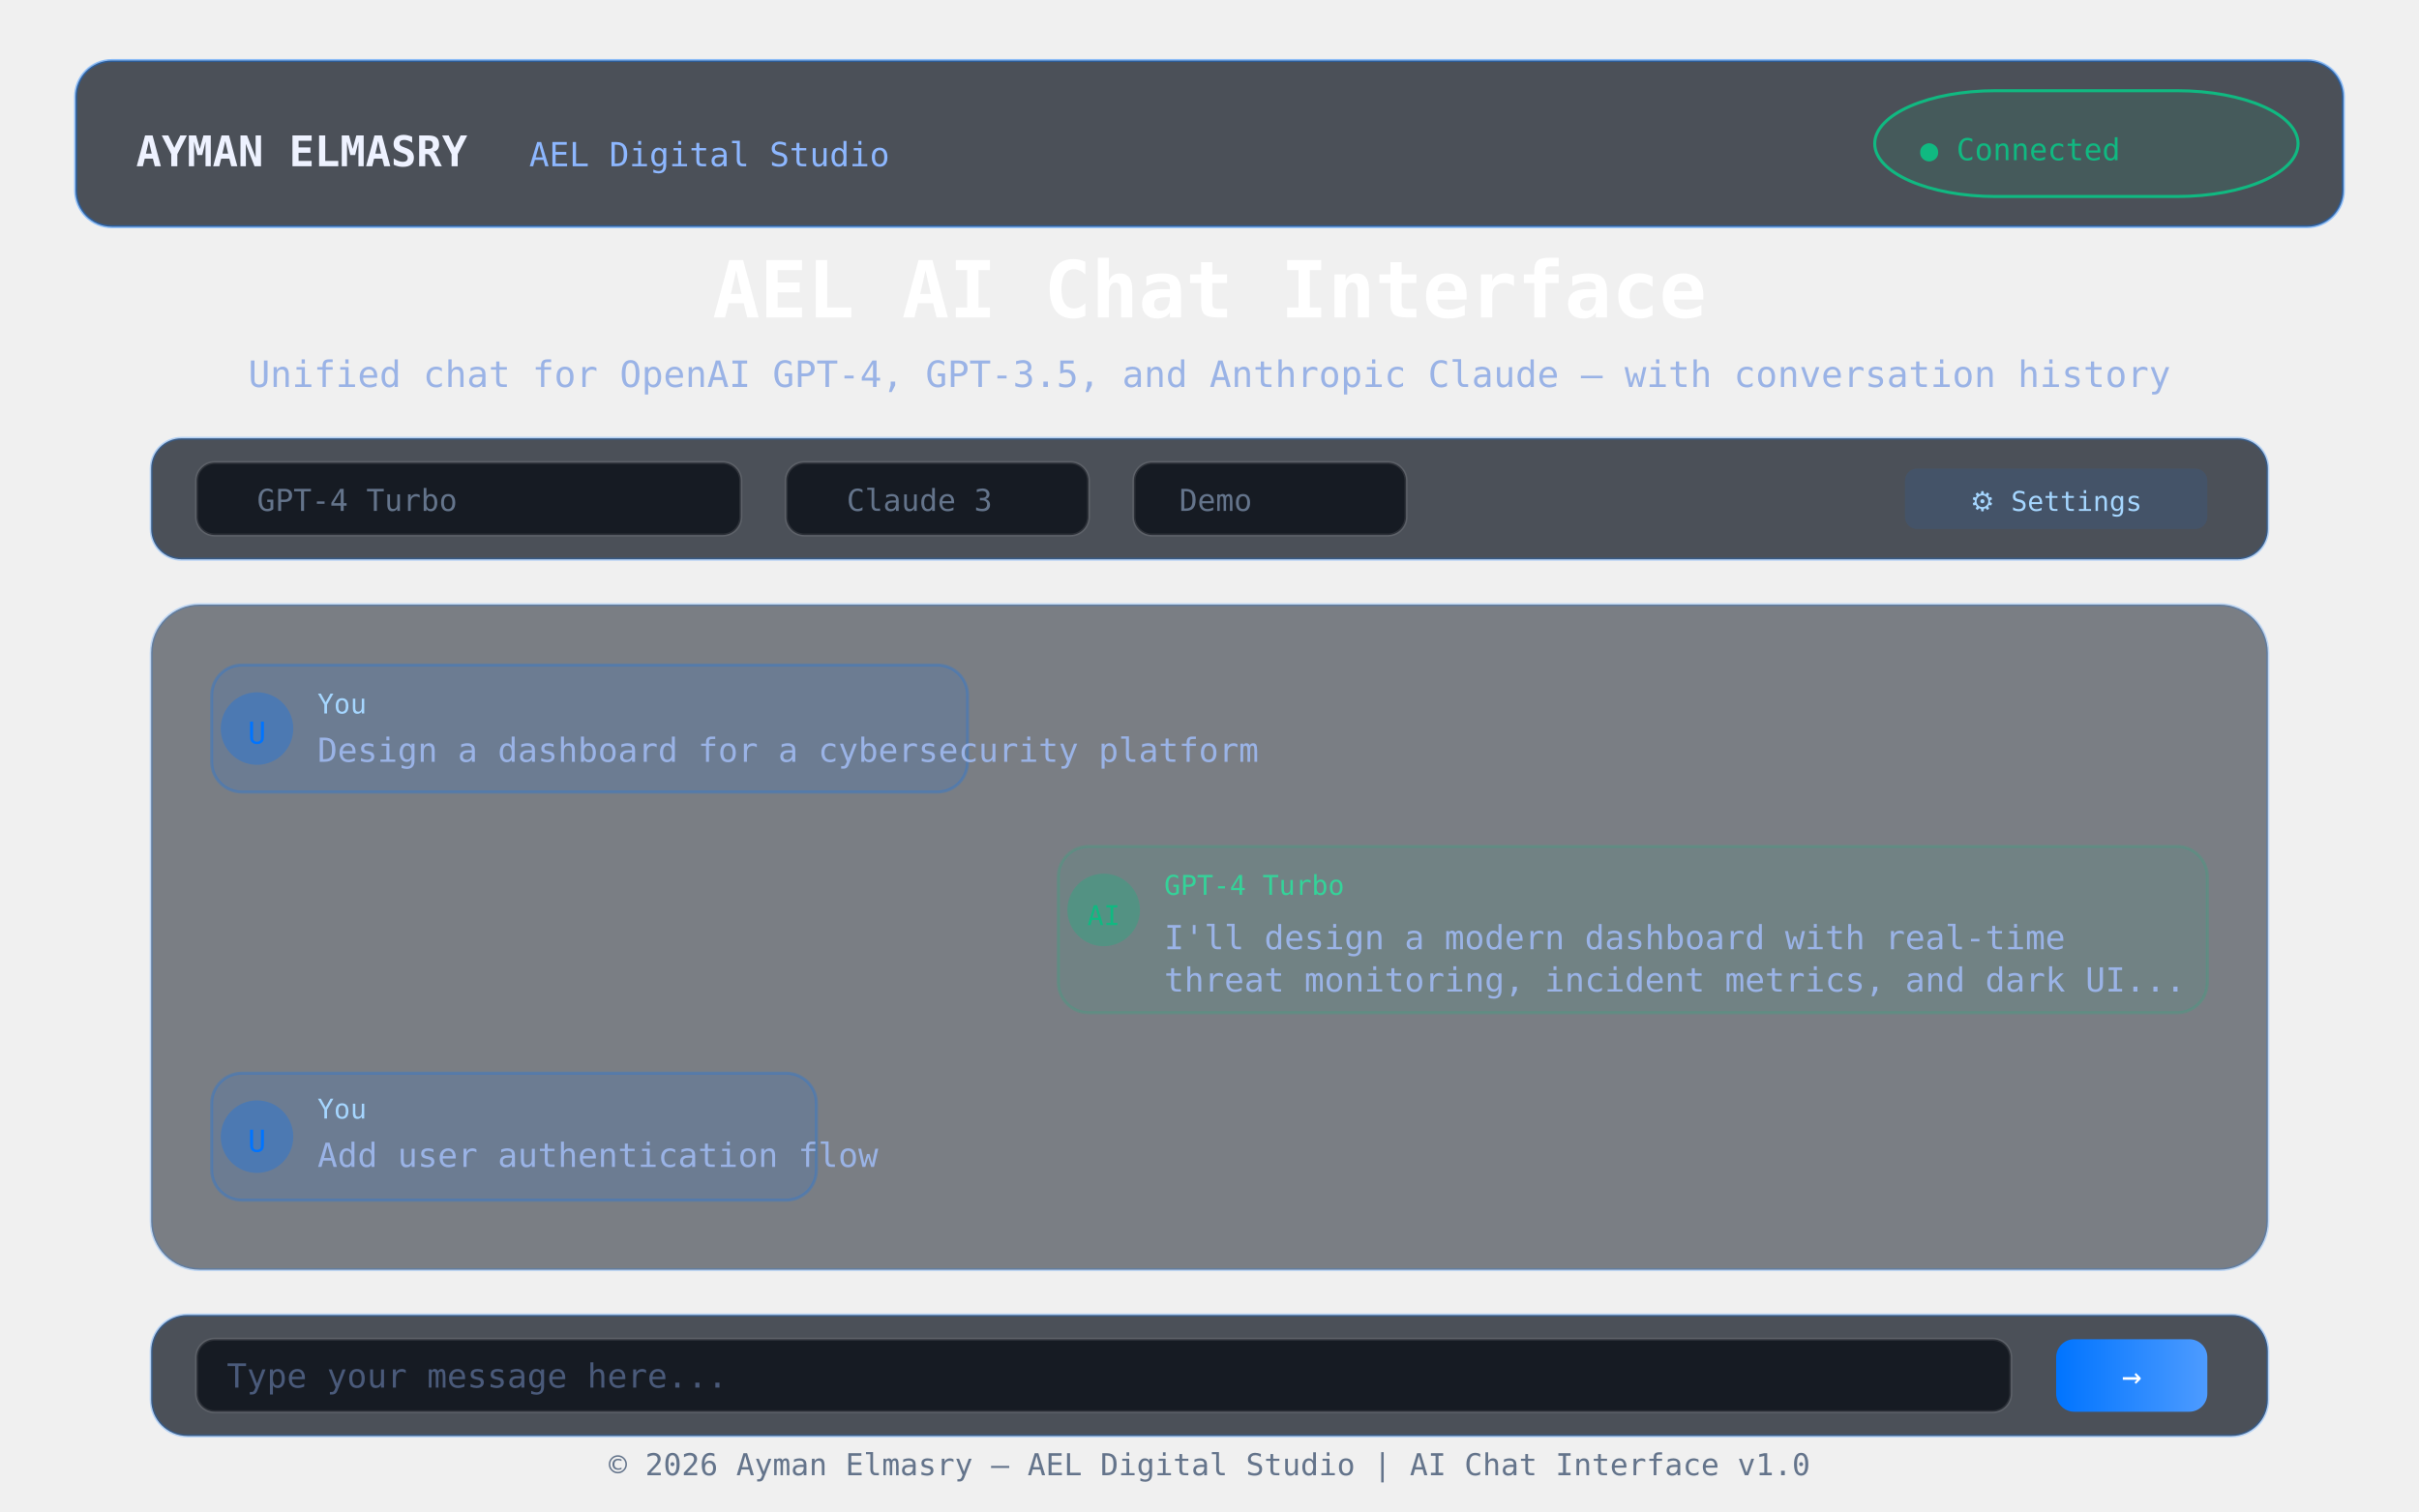
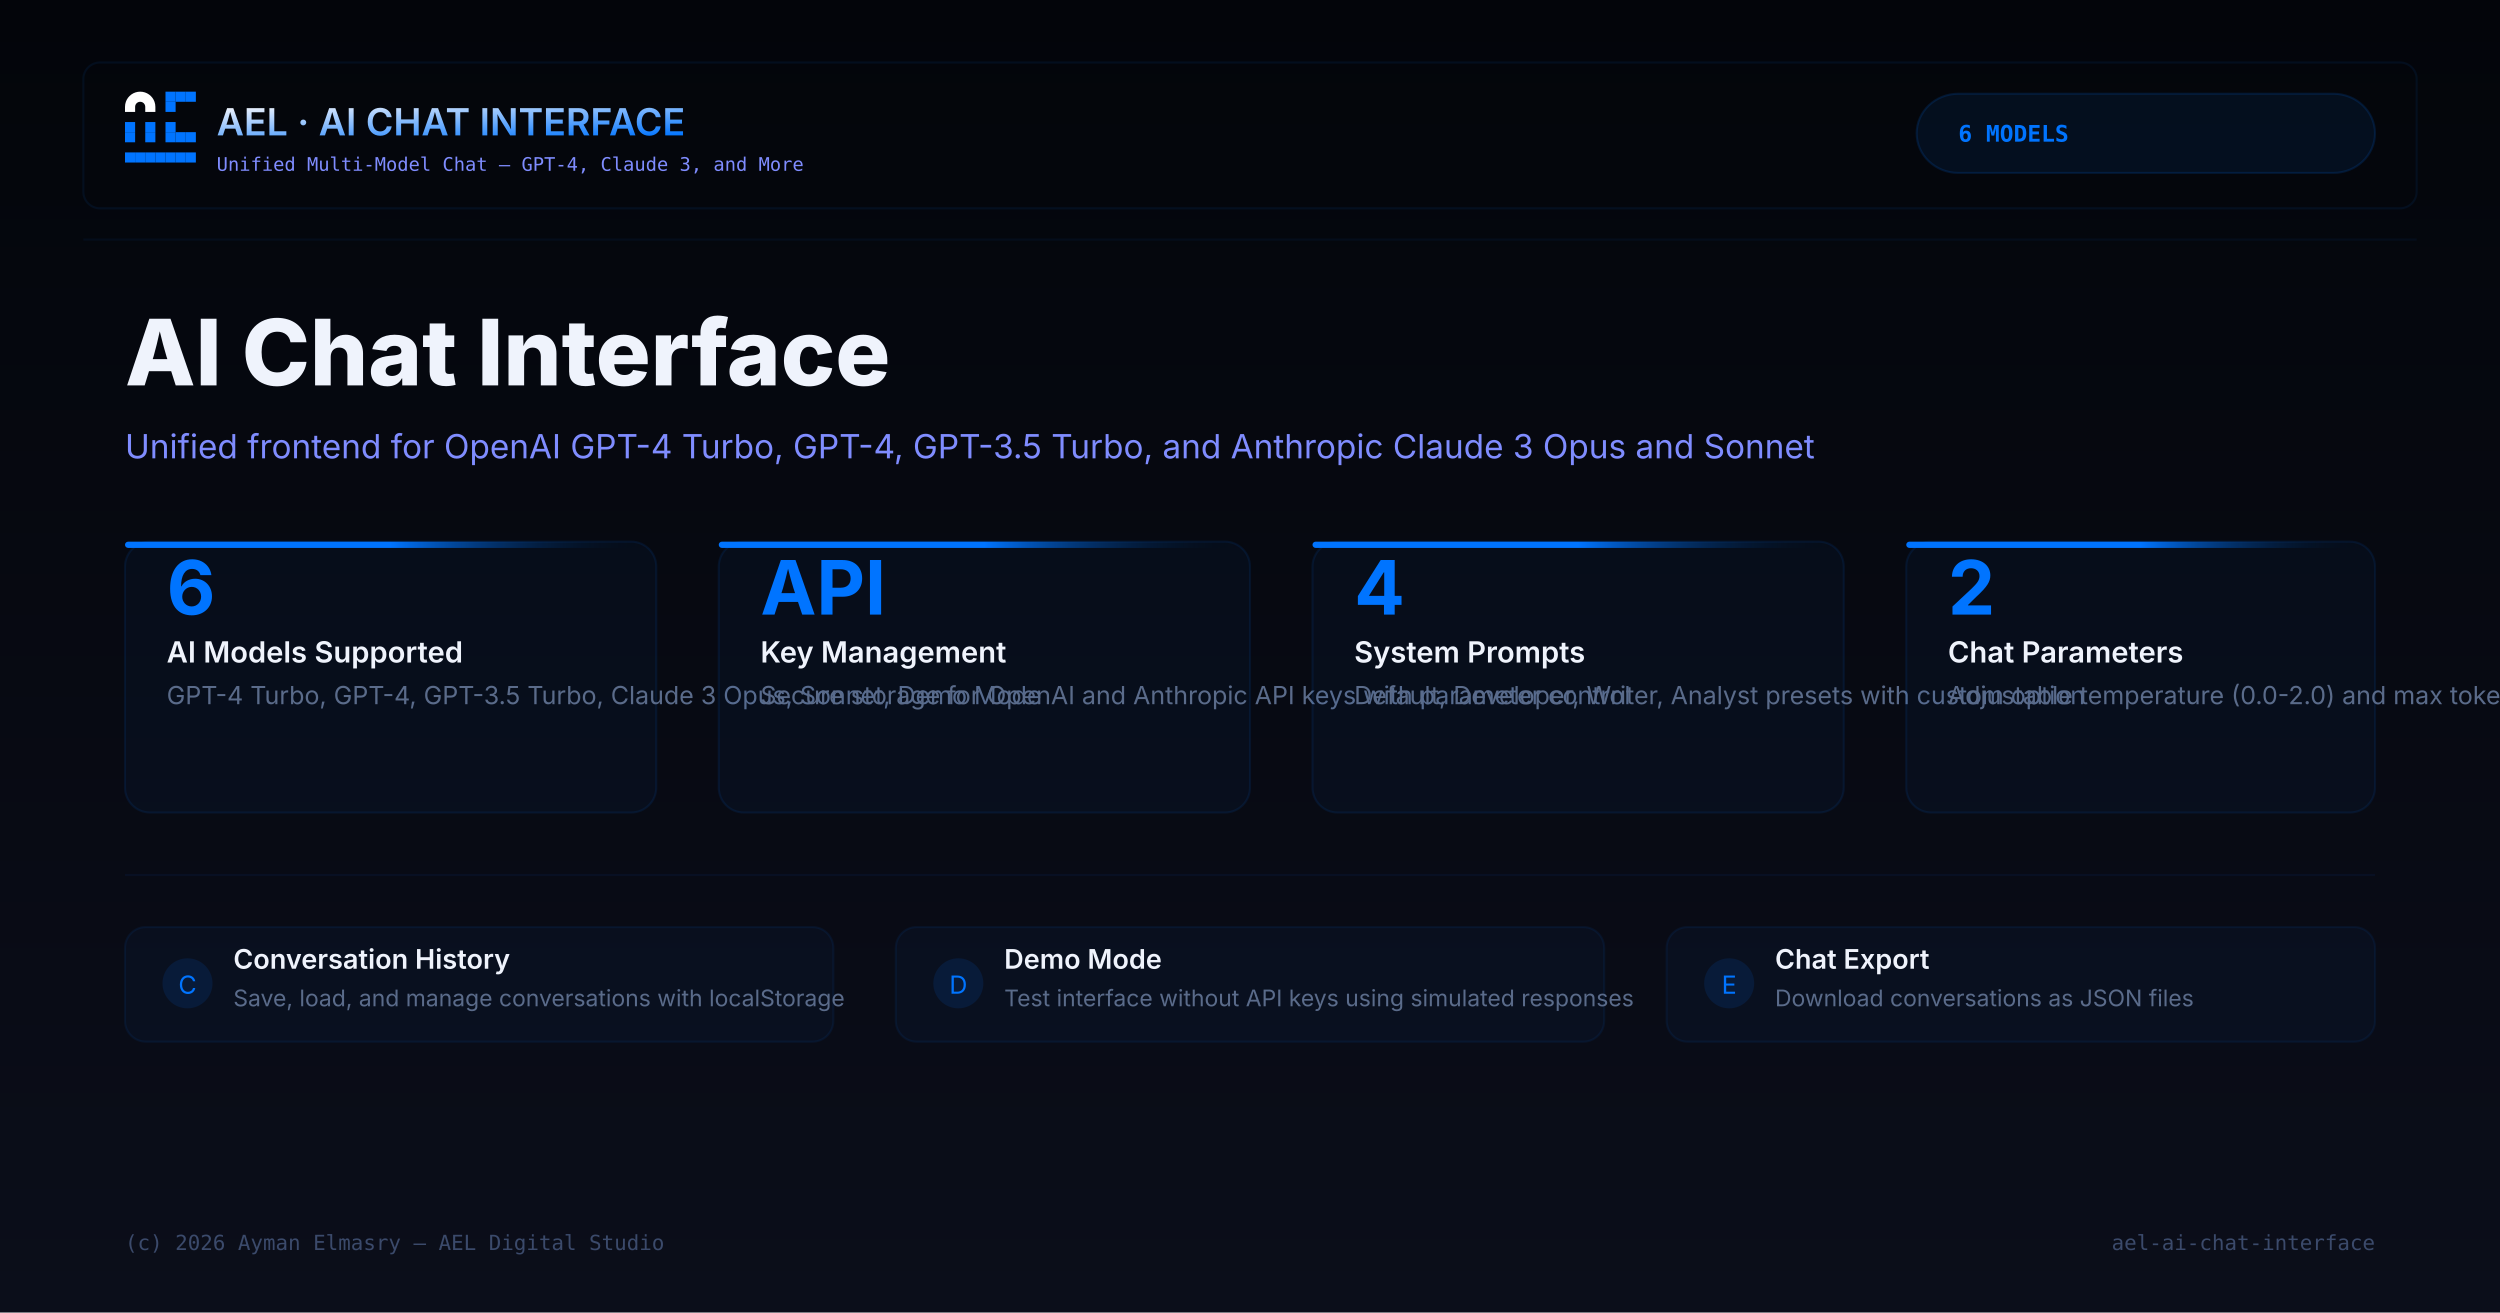
- <svg xmlns="http://www.w3.org/2000/svg" viewBox="0 0 800 500" style="background:radial-gradient(circle at 20% 30%,#030712,#000)">
+ <svg xmlns="http://www.w3.org/2000/svg" width="1200" height="630" viewBox="0 0 1200 630">
  <defs>
-     <linearGradient id="g1" x1="0%" y1="0%" x2="100%" y2="0%">
+     <linearGradient id="bg" x1="0" y1="0" x2="0" y2="1">
+       <stop offset="0%" stop-color="#03050A" />
+       <stop offset="100%" stop-color="#0B0E1A" />
+     </linearGradient>
+     <linearGradient id="brand" x1="0" y1="0" x2="1" y2="1">
+       <stop offset="0%" stop-color="#EFF3FC" />
+       <stop offset="100%" stop-color="#0074FF" />
+     </linearGradient>
+     <linearGradient id="lineGlow" x1="0" y1="0" x2="1" y2="0">
      <stop offset="0%" stop-color="#0074FF" />
-       <stop offset="100%" stop-color="#4D9BFF" />
+       <stop offset="50%" stop-color="#0074FF" />
+       <stop offset="100%" stop-color="transparent" />
+     </linearGradient>
+     <linearGradient id="msgUser" x1="0" y1="0" x2="1" y2="0">
+       <stop offset="0%" stop-color="rgba(0,116,255,0.10)" />
+       <stop offset="100%" stop-color="rgba(0,116,255,0.04)" />
+     </linearGradient>
+     <linearGradient id="msgAI" x1="0" y1="0" x2="1" y2="0">
+       <stop offset="0%" stop-color="rgba(16,185,129,0.10)" />
+       <stop offset="100%" stop-color="rgba(16,185,129,0.04)" />
    </linearGradient>
  </defs>
-   <rect x="0" y="0" width="800" height="500" fill="none" />
-   <rect x="25" y="20" width="750" height="55" rx="12" fill="rgba(5,12,24,.7)" stroke="rgba(0,116,255,.4)" stroke-width="1" />
-   <text x="45" y="55" fill="#eef2ff" font-family="monospace" font-size="14" font-weight="bold">AYMAN ELMASRY</text>
-   <text x="175" y="55" fill="#8db7ff" font-family="monospace" font-size="11">AEL Digital Studio</text>
-   <rect x="620" y="30" width="140" height="35" rx="40" fill="rgba(16,185,129,.1)" stroke="#10b981" stroke-width="1" />
-   <text x="635" y="53" fill="#10b981" font-family="monospace" font-size="10">● Connected</text>
-   <text x="400" y="105" fill="#fff" font-family="monospace" font-size="26" font-weight="bold" text-anchor="middle">AEL AI Chat Interface</text>
-   <text x="400" y="128" fill="#9ab3e6" font-family="monospace" font-size="12" text-anchor="middle">Unified chat for OpenAI GPT-4, GPT-3.5, and Anthropic Claude — with conversation history</text>
-   <rect x="50" y="145" width="700" height="40" rx="10" fill="rgba(5,12,24,.7)" stroke="rgba(0,116,255,.25)" stroke-width="1" />
-   <rect x="65" y="153" width="180" height="24" rx="6" fill="rgba(1,5,14,.7)" stroke="rgba(255,255,255,.1)" stroke-width="1" />
-   <text x="85" y="169" fill="#64748b" font-family="monospace" font-size="10">GPT-4 Turbo</text>
-   <rect x="260" y="153" width="100" height="24" rx="6" fill="rgba(1,5,14,.7)" stroke="rgba(255,255,255,.1)" stroke-width="1" />
-   <text x="280" y="169" fill="#64748b" font-family="monospace" font-size="10">Claude 3</text>
-   <rect x="375" y="153" width="90" height="24" rx="6" fill="rgba(1,5,14,.7)" stroke="rgba(255,255,255,.1)" stroke-width="1" />
-   <text x="390" y="169" fill="#64748b" font-family="monospace" font-size="10">Demo</text>
-   <rect x="630" y="155" width="100" height="20" rx="4" fill="rgba(0,116,255,.1)" />
-   <text x="680" y="169" fill="#a5d6ff" font-family="monospace" font-size="9" text-anchor="middle">⚙️ Settings</text>
-   <rect x="50" y="200" width="700" height="220" rx="16" fill="rgba(5,12,24,.5)" stroke="rgba(0,116,255,.2)" stroke-width="1" />
-   <rect x="70" y="220" width="250" height="42" rx="10" fill="rgba(0,116,255,.12)" stroke="rgba(0,116,255,.25)" stroke-width="1" />
-   <circle cx="85" cy="241" r="12" fill="rgba(0,116,255,.3)" />
-   <text x="85" y="246" fill="#0074FF" font-family="monospace" font-size="10" text-anchor="middle">U</text>
-   <text x="105" y="236" fill="#a5d6ff" font-family="monospace" font-size="9">You</text>
-   <text x="105" y="252" fill="#9ab3e6" font-family="monospace" font-size="11">Design a dashboard for a cybersecurity platform</text>
-   <rect x="350" y="280" width="380" height="55" rx="10" fill="rgba(16,185,129,.08)" stroke="rgba(16,185,129,.2)" stroke-width="1" />
-   <circle cx="365" cy="301" r="12" fill="rgba(16,185,129,.3)" />
-   <text x="365" y="306" fill="#10b981" font-family="monospace" font-size="9" text-anchor="middle">AI</text>
-   <text x="385" y="296" fill="#34d399" font-family="monospace" font-size="9">GPT-4 Turbo</text>
-   <text x="385" y="314" fill="#9ab3e6" font-family="monospace" font-size="11">I'll design a modern dashboard with real-time</text>
-   <text x="385" y="328" fill="#9ab3e6" font-family="monospace" font-size="11">threat monitoring, incident metrics, and dark UI...</text>
-   <rect x="70" y="355" width="200" height="42" rx="10" fill="rgba(0,116,255,.12)" stroke="rgba(0,116,255,.25)" stroke-width="1" />
-   <circle cx="85" cy="376" r="12" fill="rgba(0,116,255,.3)" />
-   <text x="85" y="381" fill="#0074FF" font-family="monospace" font-size="10" text-anchor="middle">U</text>
-   <text x="105" y="370" fill="#a5d6ff" font-family="monospace" font-size="9">You</text>
-   <text x="105" y="386" fill="#9ab3e6" font-family="monospace" font-size="11">Add user authentication flow</text>
-   <rect x="50" y="435" width="700" height="40" rx="12" fill="rgba(5,12,24,.7)" stroke="rgba(0,116,255,.25)" stroke-width="1" />
-   <rect x="65" y="443" width="600" height="24" rx="6" fill="rgba(1,5,14,.7)" stroke="rgba(255,255,255,.1)" stroke-width="1" />
-   <text x="75" y="459" fill="#4a5a7a" font-family="monospace" font-size="11">Type your message here...</text>
-   <rect x="680" y="443" width="50" height="24" rx="6" fill="url(#g1)" />
-   <text x="705" y="459" fill="#fff" font-family="monospace" font-size="11" text-anchor="middle">→</text>
-   <rect x="50" y="455" width="700" height="20" rx="0" fill="none" />
-   <text x="400" y="488" fill="#64748b" font-family="monospace" font-size="10" text-anchor="middle">© 2026 Ayman Elmasry — AEL Digital Studio | AI Chat Interface v1.0</text>
+   <rect width="1200" height="630" fill="url(#bg)" />
+   <rect x="40" y="30" width="1120" height="70" rx="8" fill="none" stroke="rgba(0,116,255,0.08)" stroke-width="1" />
+   <g transform="translate(60,44) scale(0.15)">
+     <path d="m97.19,48.59v16.2h-32.4v-16.2c0-8.94-7.25-16.2-16.2-16.2s-16.2,7.25-16.2,16.2v16.2H0v-16.2c0-5.68.98-11.13,2.76-16.2C9.44,13.52,27.44,0,48.59,0s39.16,13.52,45.83,32.4c1.79,5.07,2.76,10.52,2.76,16.2Z" fill="#ffffff" />
+     <rect y="97.19" width="32.4" height="32.4" fill="#0074FF" />
+     <rect x="64.79" y="97.19" width="32.4" height="32.4" fill="#0074FF" />
+     <rect x="64.79" y="129.58" width="32.4" height="32.4" fill="#0074FF" />
+     <rect y="129.58" width="32.4" height="32.4" fill="#0074FF" />
+     <rect x="129.58" y="97.19" width="32.4" height="32.4" fill="#0074FF" />
+     <rect x="161.98" y="129.58" width="32.4" height="32.4" fill="#0074FF" />
+     <rect x="194.38" y="129.58" width="32.4" height="32.4" fill="#0074FF" />
+     <rect x="129.58" y="129.58" width="32.4" height="32.4" fill="#0074FF" />
+     <rect x="129.58" width="32.4" height="32.4" fill="#0074FF" />
+     <rect x="161.98" width="32.4" height="32.4" fill="#0074FF" />
+     <rect x="194.38" width="32.4" height="32.4" fill="#0074FF" />
+     <rect x="129.58" y="32.4" width="32.4" height="32.4" fill="#0074FF" />
+     <rect y="194.38" width="32.4" height="32.4" fill="#0074FF" />
+     <rect x="32.4" y="194.38" width="32.4" height="32.4" fill="#0074FF" />
+     <rect x="64.79" y="194.38" width="32.4" height="32.4" fill="#0074FF" />
+     <rect x="97.19" y="194.38" width="32.4" height="32.4" fill="#0074FF" />
+     <rect x="129.58" y="194.38" width="32.4" height="32.4" fill="#0074FF" />
+     <rect x="161.98" y="194.38" width="32.4" height="32.4" fill="#0074FF" />
+     <rect x="194.38" y="194.38" width="32.4" height="32.4" fill="#0074FF" />
+   </g>
+   <text x="104" y="65" font-family="Inter,sans-serif" font-weight="600" font-size="18" fill="url(#brand)">AEL · AI CHAT INTERFACE</text>
+   <text x="104" y="82" font-family="'Jetbrains Mono',monospace" font-size="9" fill="#7F8CFF">Unified Multi-Model Chat — GPT-4, Claude 3, and More</text>
+   <rect x="920" y="45" width="220" height="38" rx="20" fill="rgba(0,116,255,0.08)" stroke="rgba(0,116,255,0.15)" stroke-width="1" />
+   <text x="940" y="68" font-family="'Jetbrains Mono',monospace" font-size="11" fill="#0074FF" font-weight="600">6 MODELS</text>
+   <line x1="40" y1="115" x2="1160" y2="115" stroke="rgba(0,116,255,0.06)" stroke-width="1" />
+   <text x="60" y="185" font-family="Inter,sans-serif" font-weight="800" font-size="44" fill="#EFF3FC">AI Chat Interface</text>
+   <text x="60" y="220" font-family="Inter,sans-serif" font-weight="400" font-size="16" fill="#7F8CFF">Unified frontend for OpenAI GPT-4 Turbo, GPT-4, GPT-3.5 Turbo, and Anthropic Claude 3 Opus and Sonnet</text>
+   <rect x="60" y="260" width="255" height="130" rx="12" fill="rgba(0,116,255,0.04)" stroke="rgba(0,116,255,0.10)" stroke-width="1" />
+   <rect x="60" y="260" width="255" height="3" rx="1.5" fill="url(#lineGlow)" />
+   <text x="80" y="295" font-family="Inter,sans-serif" font-weight="700" font-size="36" fill="#0074FF">6</text>
+   <text x="80" y="318" font-family="Inter,sans-serif" font-weight="600" font-size="14" fill="#EFF3FC">AI Models Supported</text>
+   <text x="80" y="338" font-family="Inter,sans-serif" font-weight="400" font-size="12" fill="#5A6B8A">GPT-4 Turbo, GPT-4, GPT-3.5 Turbo, Claude 3 Opus, Sonnet, Demo Mode</text>
+   <rect x="345" y="260" width="255" height="130" rx="12" fill="rgba(0,116,255,0.04)" stroke="rgba(0,116,255,0.10)" stroke-width="1" />
+   <rect x="345" y="260" width="255" height="3" rx="1.5" fill="url(#lineGlow)" />
+   <text x="365" y="295" font-family="Inter,sans-serif" font-weight="700" font-size="36" fill="#0074FF">API</text>
+   <text x="365" y="318" font-family="Inter,sans-serif" font-weight="600" font-size="14" fill="#EFF3FC">Key Management</text>
+   <text x="365" y="338" font-family="Inter,sans-serif" font-weight="400" font-size="12" fill="#5A6B8A">Secure storage for OpenAI and Anthropic API keys with parameter control</text>
+   <rect x="630" y="260" width="255" height="130" rx="12" fill="rgba(0,116,255,0.04)" stroke="rgba(0,116,255,0.10)" stroke-width="1" />
+   <rect x="630" y="260" width="255" height="3" rx="1.5" fill="url(#lineGlow)" />
+   <text x="650" y="295" font-family="Inter,sans-serif" font-weight="700" font-size="36" fill="#0074FF">4</text>
+   <text x="650" y="318" font-family="Inter,sans-serif" font-weight="600" font-size="14" fill="#EFF3FC">System Prompts</text>
+   <text x="650" y="338" font-family="Inter,sans-serif" font-weight="400" font-size="12" fill="#5A6B8A">Default, Developer, Writer, Analyst presets with custom option</text>
+   <rect x="915" y="260" width="225" height="130" rx="12" fill="rgba(0,116,255,0.04)" stroke="rgba(0,116,255,0.10)" stroke-width="1" />
+   <rect x="915" y="260" width="225" height="3" rx="1.5" fill="url(#lineGlow)" />
+   <text x="935" y="295" font-family="Inter,sans-serif" font-weight="700" font-size="36" fill="#0074FF">2</text>
+   <text x="935" y="318" font-family="Inter,sans-serif" font-weight="600" font-size="14" fill="#EFF3FC">Chat Parameters</text>
+   <text x="935" y="338" font-family="Inter,sans-serif" font-weight="400" font-size="12" fill="#5A6B8A">Adjustable temperature (0.0-2.0) and max tokens (100-4096)</text>
+   <line x1="60" y1="420" x2="1140" y2="420" stroke="rgba(0,116,255,0.06)" stroke-width="1" />
+   <rect x="60" y="445" width="340" height="55" rx="10" fill="rgba(0,116,255,0.04)" stroke="rgba(0,116,255,0.08)" stroke-width="1" />
+   <circle cx="90" cy="472" r="12" fill="rgba(0,116,255,0.12)" />
+   <text x="90" y="477" font-family="Inter,sans-serif" font-size="12" fill="#0074FF" text-anchor="middle">C</text>
+   <text x="112" y="465" font-family="Inter,sans-serif" font-weight="600" font-size="13" fill="#EFF3FC">Conversation History</text>
+   <text x="112" y="483" font-family="Inter,sans-serif" font-size="11" fill="#5A6B8A">Save, load, and manage conversations with localStorage</text>
+   <rect x="430" y="445" width="340" height="55" rx="10" fill="rgba(0,116,255,0.04)" stroke="rgba(0,116,255,0.08)" stroke-width="1" />
+   <circle cx="460" cy="472" r="12" fill="rgba(0,116,255,0.12)" />
+   <text x="460" y="477" font-family="Inter,sans-serif" font-size="12" fill="#0074FF" text-anchor="middle">D</text>
+   <text x="482" y="465" font-family="Inter,sans-serif" font-weight="600" font-size="13" fill="#EFF3FC">Demo Mode</text>
+   <text x="482" y="483" font-family="Inter,sans-serif" font-size="11" fill="#5A6B8A">Test interface without API keys using simulated responses</text>
+   <rect x="800" y="445" width="340" height="55" rx="10" fill="rgba(0,116,255,0.04)" stroke="rgba(0,116,255,0.08)" stroke-width="1" />
+   <circle cx="830" cy="472" r="12" fill="rgba(0,116,255,0.12)" />
+   <text x="830" y="477" font-family="Inter,sans-serif" font-size="12" fill="#0074FF" text-anchor="middle">E</text>
+   <text x="852" y="465" font-family="Inter,sans-serif" font-weight="600" font-size="13" fill="#EFF3FC">Chat Export</text>
+   <text x="852" y="483" font-family="Inter,sans-serif" font-size="11" fill="#5A6B8A">Download conversations as JSON files</text>
+   <text x="60" y="600" font-family="'Jetbrains Mono',monospace" font-size="10" fill="#3B4A6B">(c) 2026 Ayman Elmasry — AEL Digital Studio</text>
+   <text x="1140" y="600" font-family="'Jetbrains Mono',monospace" font-size="10" fill="#3B4A6B" text-anchor="end">ael-ai-chat-interface</text>
</svg>
